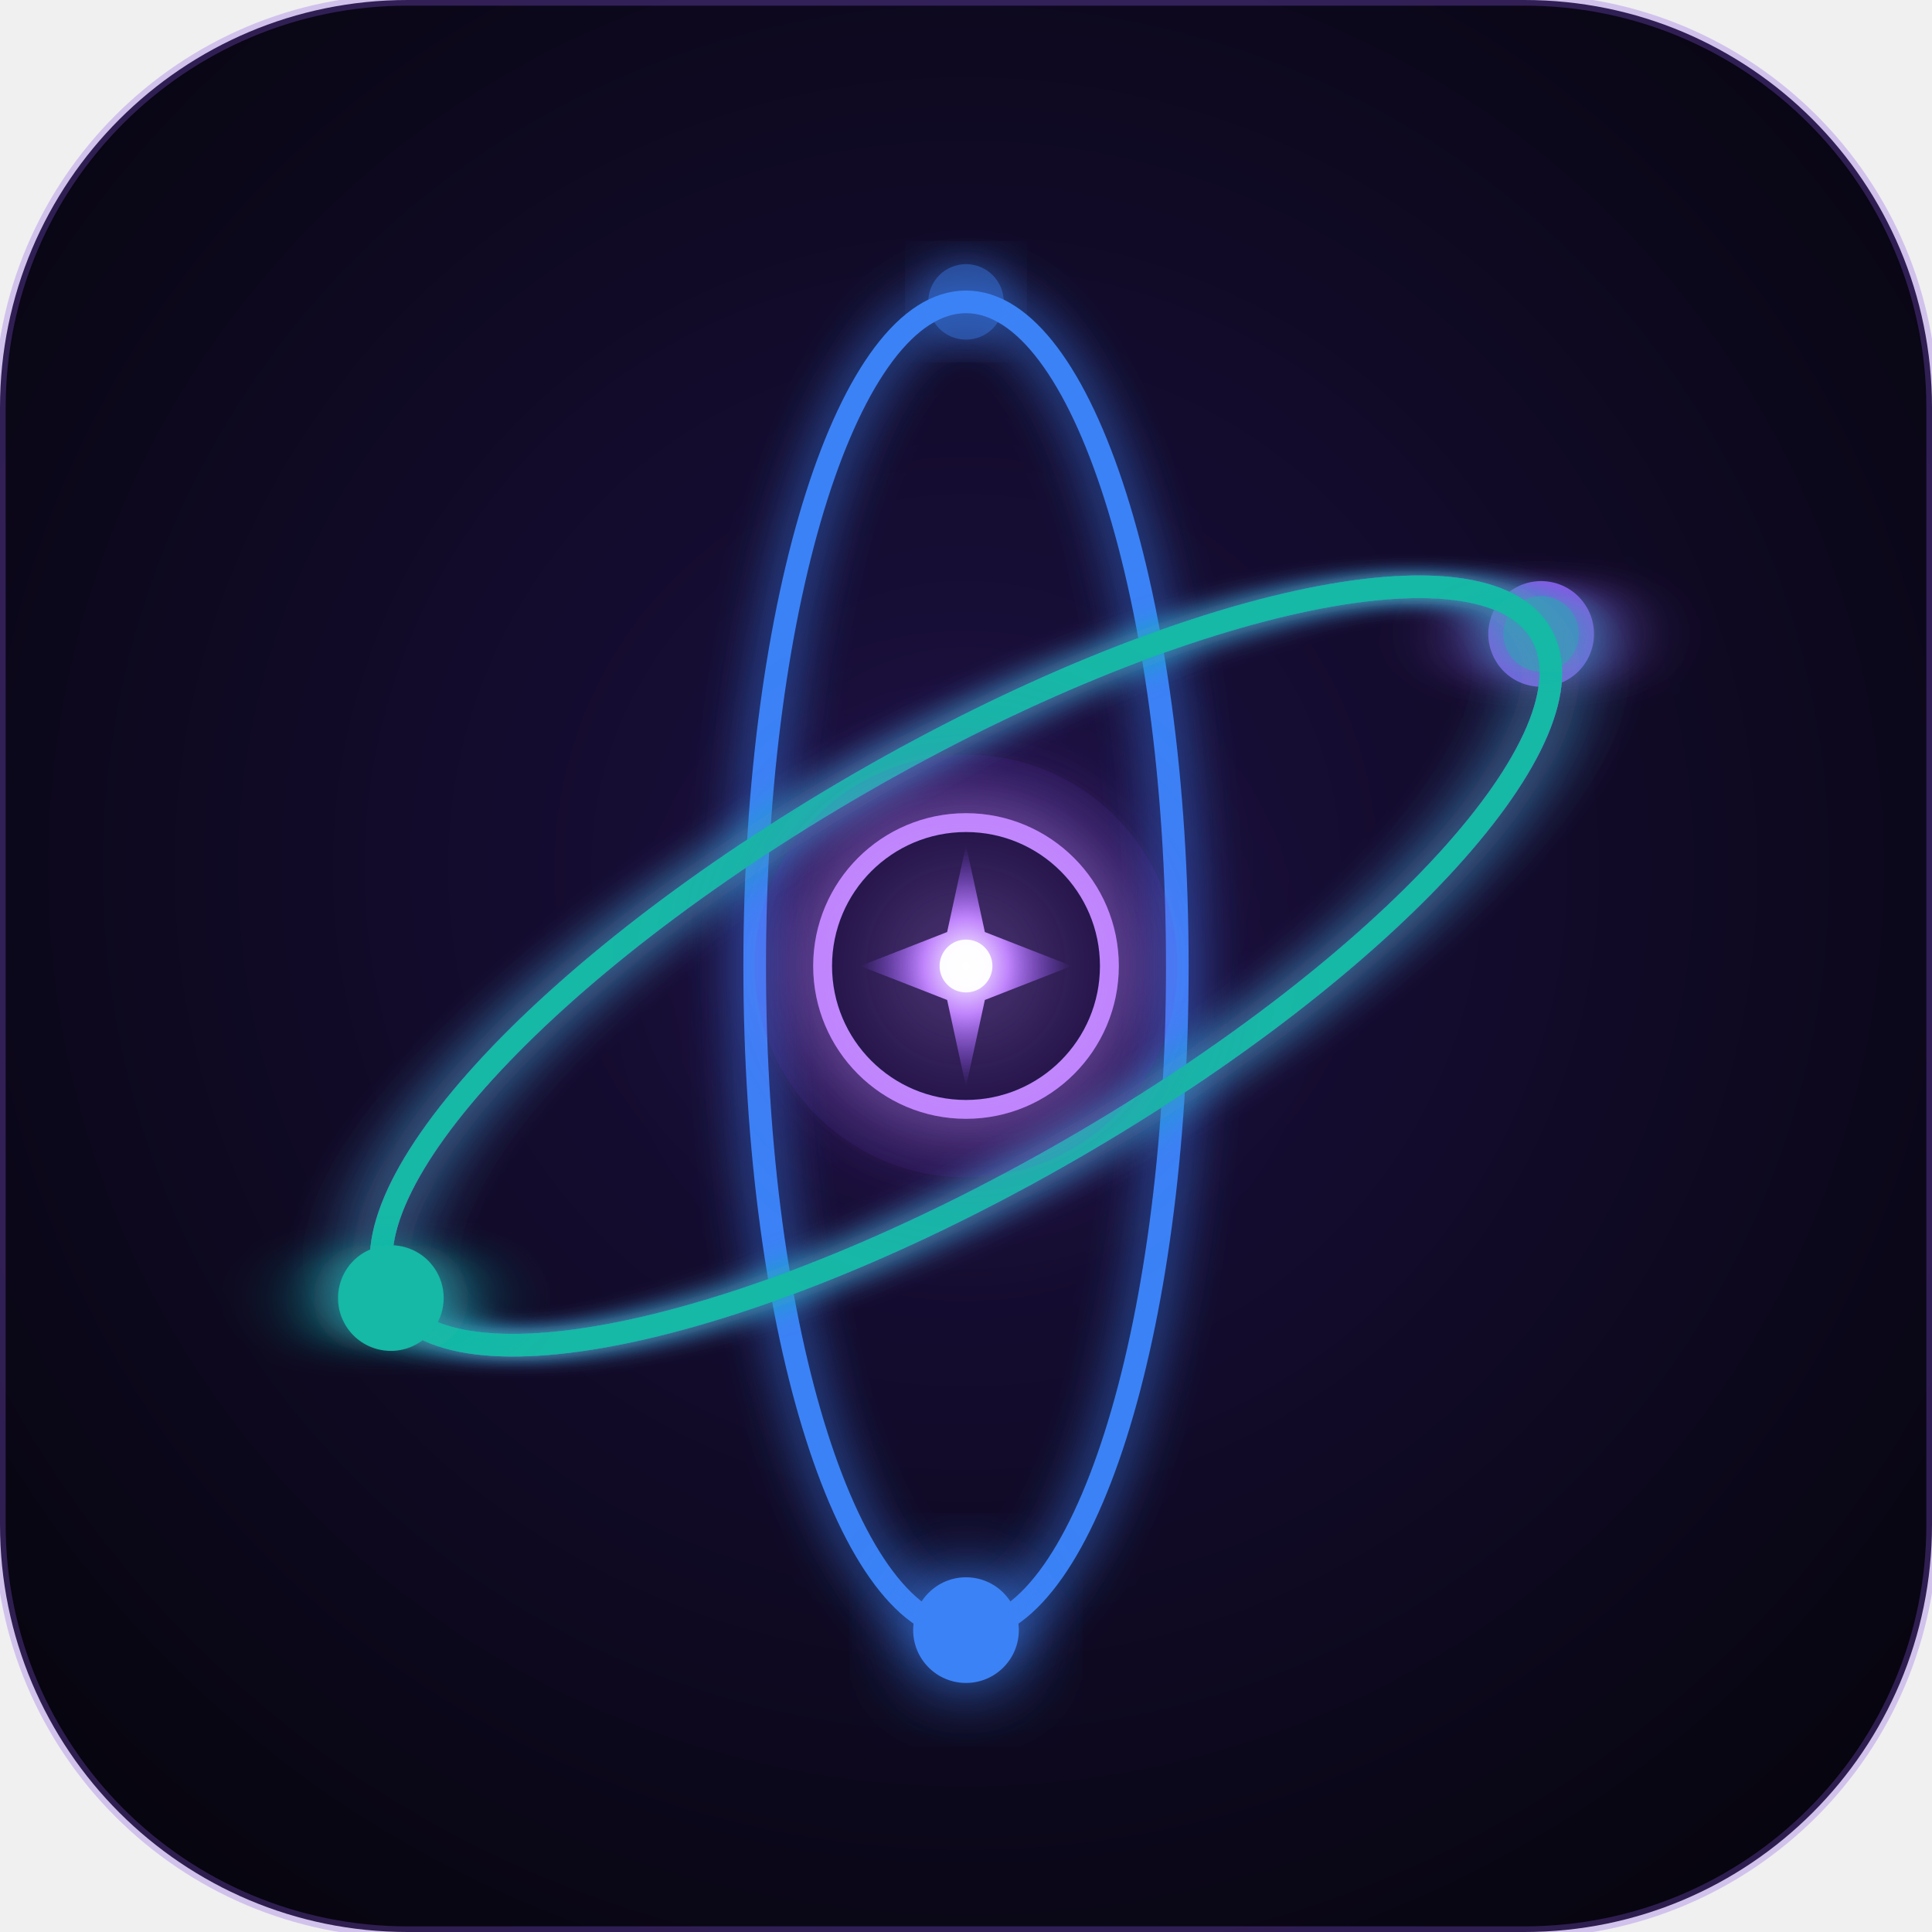
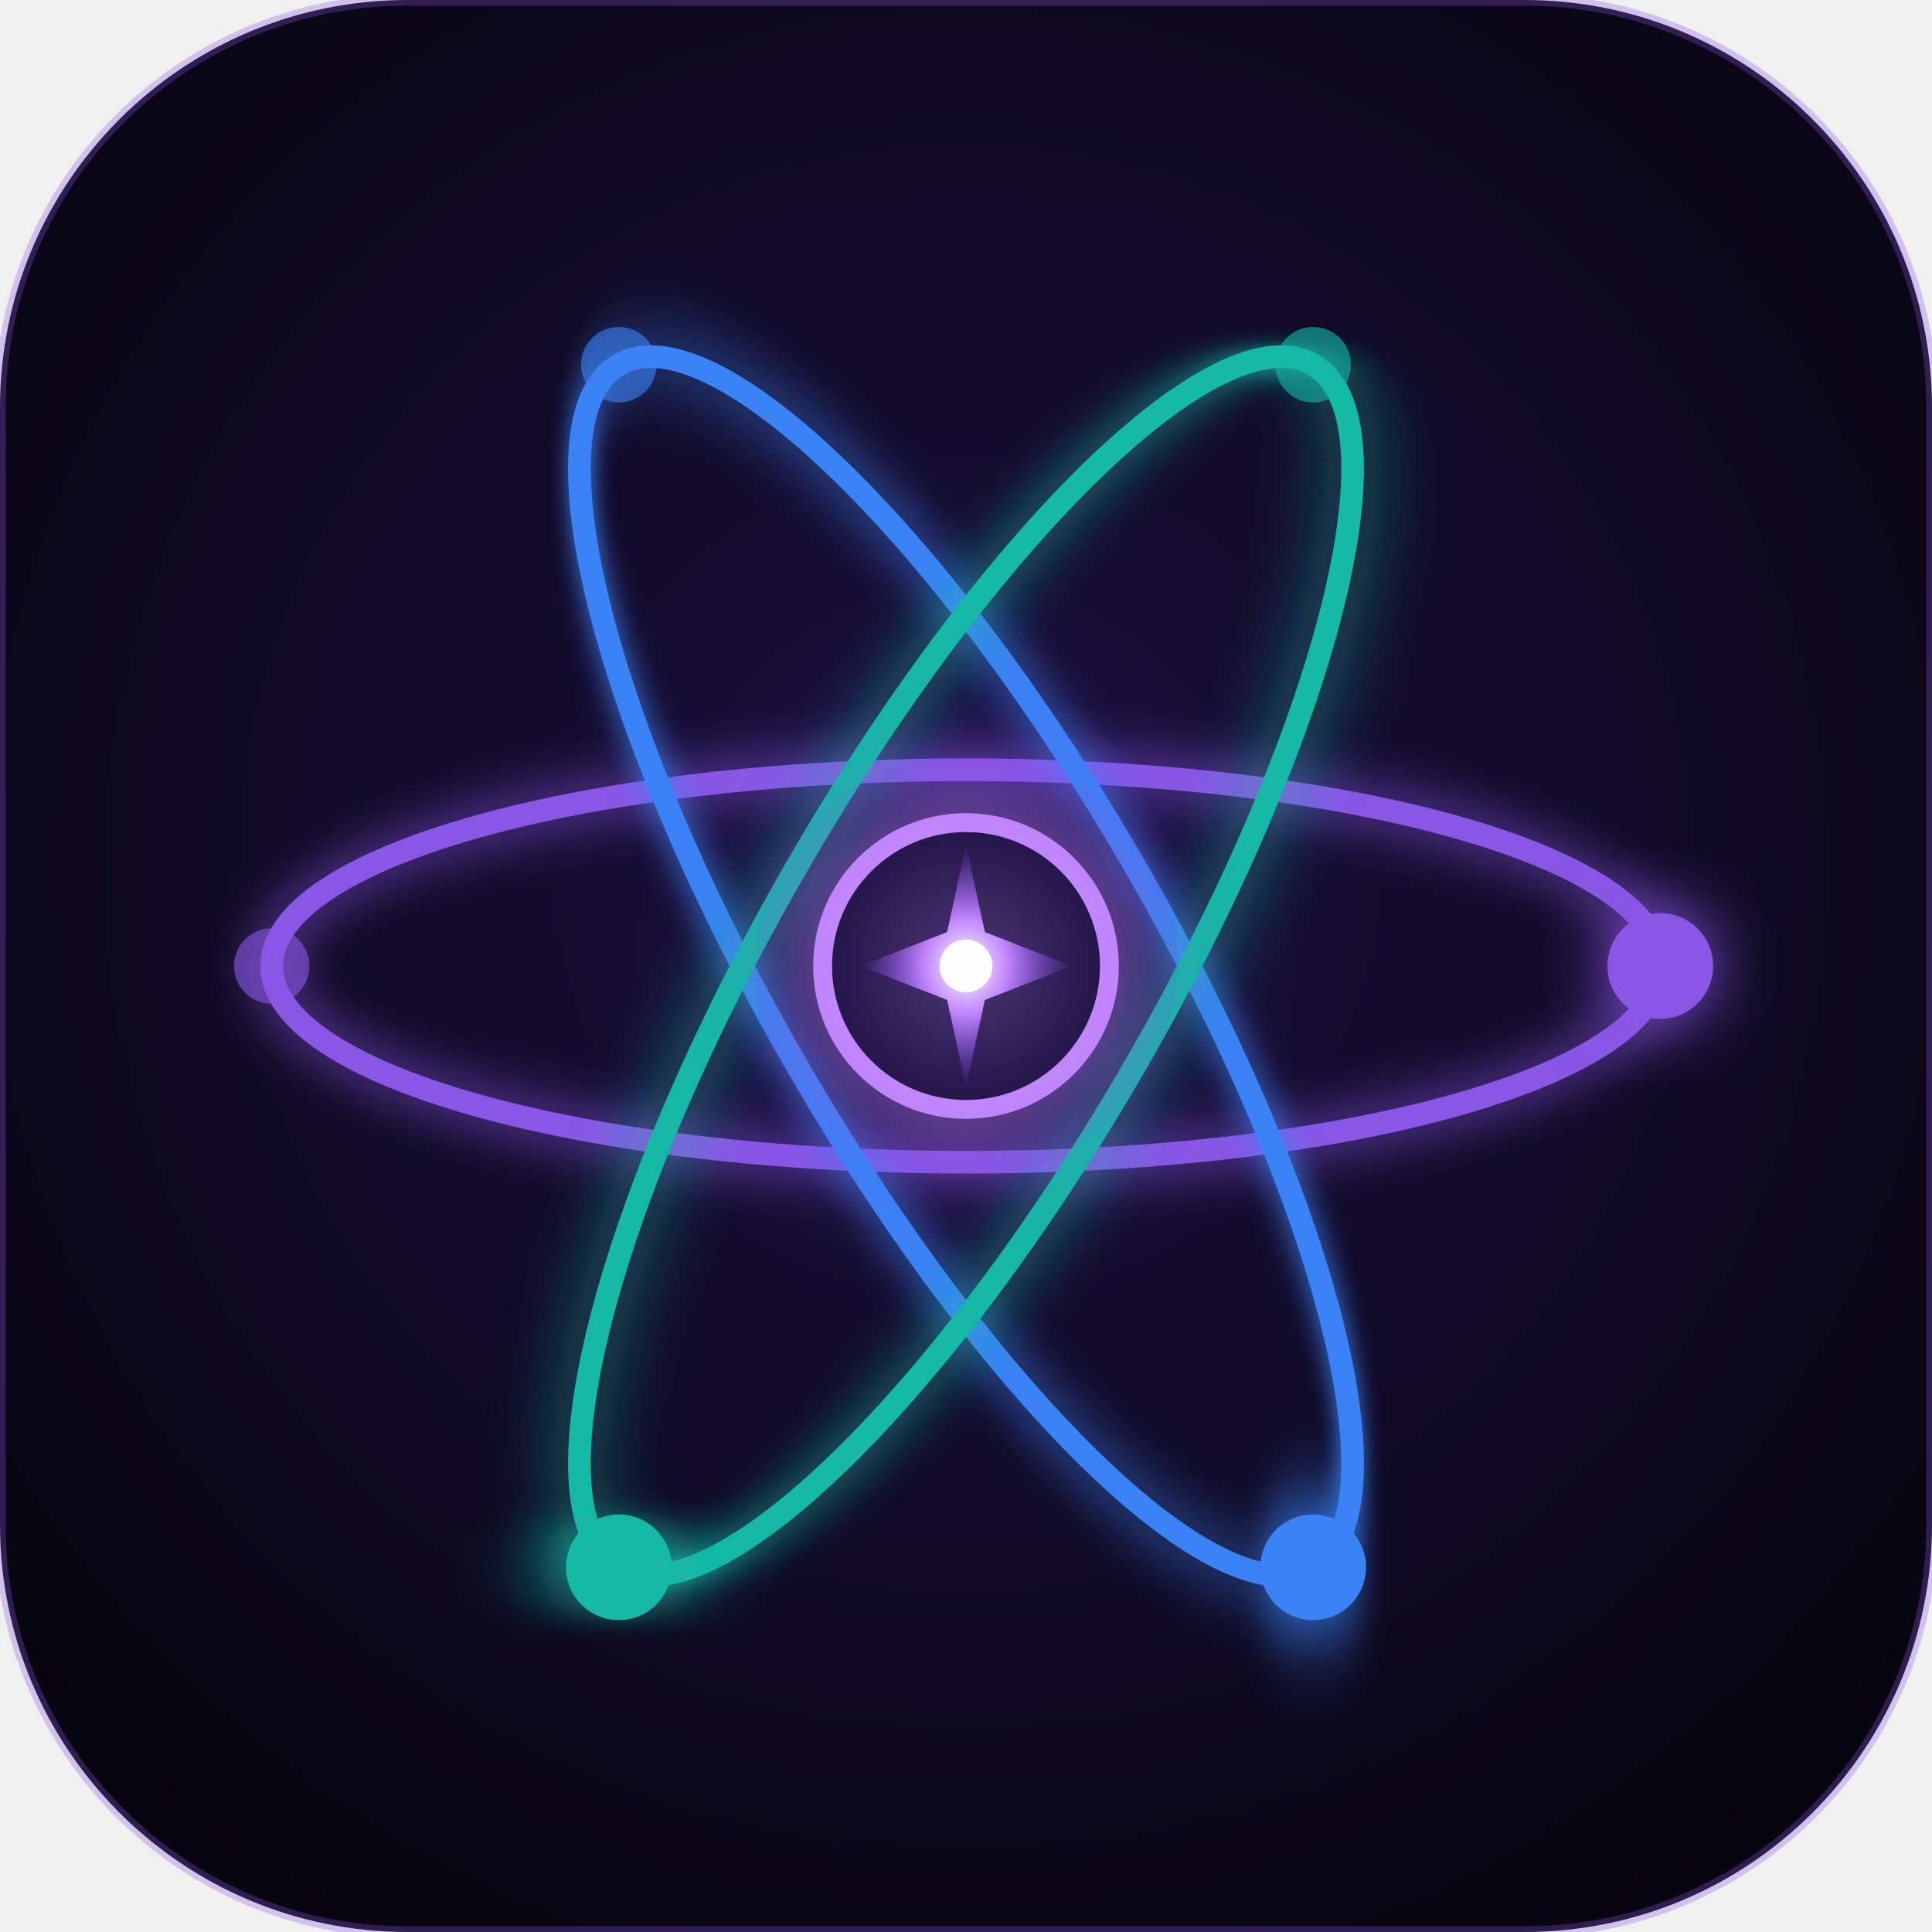
<svg xmlns="http://www.w3.org/2000/svg" viewBox="0 0 256 256" width="256" height="256">
  <defs>
    <radialGradient id="bg" cx="50%" cy="45%" r="65%">
      <stop offset="0%" style="stop-color:#1b1040" />
      <stop offset="100%" style="stop-color:#07050f" />
    </radialGradient>
    <radialGradient id="coreGrad" cx="50%" cy="50%" r="50%">
      <stop offset="0%" style="stop-color:#ffffff" />
      <stop offset="40%" style="stop-color:#c084fc" />
      <stop offset="100%" style="stop-color:#7c3aed;stop-opacity:0" />
    </radialGradient>
    <filter id="glow" x="-60%" y="-60%" width="220%" height="220%">
      <feGaussianBlur stdDeviation="5" result="b" />
      <feMerge>
        <feMergeNode in="b" />
        <feMergeNode in="SourceGraphic" />
      </feMerge>
    </filter>
    <filter id="bigGlow" x="-100%" y="-100%" width="300%" height="300%">
      <feGaussianBlur stdDeviation="10" result="b" />
      <feMerge>
        <feMergeNode in="b" />
        <feMergeNode in="SourceGraphic" />
      </feMerge>
    </filter>
    <filter id="softGlow" x="-30%" y="-30%" width="160%" height="160%">
      <feGaussianBlur stdDeviation="3.5" result="b" />
      <feMerge>
        <feMergeNode in="b" />
        <feMergeNode in="SourceGraphic" />
      </feMerge>
    </filter>
  </defs>
  <rect width="256" height="256" rx="54" ry="54" fill="url(#bg)" />
  <rect width="256" height="256" rx="54" ry="54" fill="none" stroke="#8957e5" stroke-width="1.5" opacity="0.3" />
-   <g transform="rotate(-30, 128, 128)">
-     <ellipse cx="128" cy="128" rx="88" ry="28" fill="none" stroke="#8957e5" stroke-width="3" filter="url(#softGlow)" />
-     <circle cx="216" cy="128" r="7" fill="#8957e5" filter="url(#glow)" />
-     <circle cx="40" cy="128" r="5" fill="#8957e5" opacity="0.5" filter="url(#softGlow)" />
+   <g transform="rotate(0, 128, 128)">
+     <ellipse cx="128" cy="128" rx="92" ry="26" fill="none" stroke="#8957e5" stroke-width="3" filter="url(#softGlow)" />
+     <circle cx="220" cy="128" r="7" fill="#8957e5" filter="url(#glow)" />
+     <circle cx="36" cy="128" r="5" fill="#8957e5" opacity="0.6" />
  </g>
-   <g transform="rotate(90, 128, 128)">
-     <ellipse cx="128" cy="128" rx="88" ry="28" fill="none" stroke="#3b82f6" stroke-width="3" filter="url(#softGlow)" />
-     <circle cx="216" cy="128" r="7" fill="#3b82f6" filter="url(#glow)" />
-     <circle cx="40" cy="128" r="5" fill="#3b82f6" opacity="0.5" filter="url(#softGlow)" />
+   <g transform="rotate(60, 128, 128)">
+     <ellipse cx="128" cy="128" rx="92" ry="26" fill="none" stroke="#3b82f6" stroke-width="3" filter="url(#softGlow)" />
+     <circle cx="220" cy="128" r="7" fill="#3b82f6" filter="url(#glow)" />
+     <circle cx="36" cy="128" r="5" fill="#3b82f6" opacity="0.6" />
  </g>
-   <g transform="rotate(150, 128, 128)">
-     <ellipse cx="128" cy="128" rx="88" ry="28" fill="none" stroke="#14b8a6" stroke-width="3" filter="url(#softGlow)" />
-     <circle cx="216" cy="128" r="7" fill="#14b8a6" filter="url(#glow)" />
-     <circle cx="40" cy="128" r="5" fill="#14b8a6" opacity="0.5" filter="url(#softGlow)" />
+   <g transform="rotate(120, 128, 128)">
+     <ellipse cx="128" cy="128" rx="92" ry="26" fill="none" stroke="#14b8a6" stroke-width="3" filter="url(#softGlow)" />
+     <circle cx="220" cy="128" r="7" fill="#14b8a6" filter="url(#glow)" />
+     <circle cx="36" cy="128" r="5" fill="#14b8a6" opacity="0.6" />
  </g>
  <circle cx="128" cy="128" r="28" fill="#7c3aed" opacity="0.15" filter="url(#bigGlow)" />
  <circle cx="128" cy="128" r="19" fill="#1b1040" stroke="#c084fc" stroke-width="2.5" filter="url(#glow)" />
  <path d="M128 112 L130.5 123.5 L142 128 L130.5 132.5 L128 144 L125.5 132.5 L114 128 L125.5 123.5 Z" fill="url(#coreGrad)" filter="url(#bigGlow)" />
  <circle cx="128" cy="128" r="3.5" fill="white" opacity="0.95" />
</svg>
